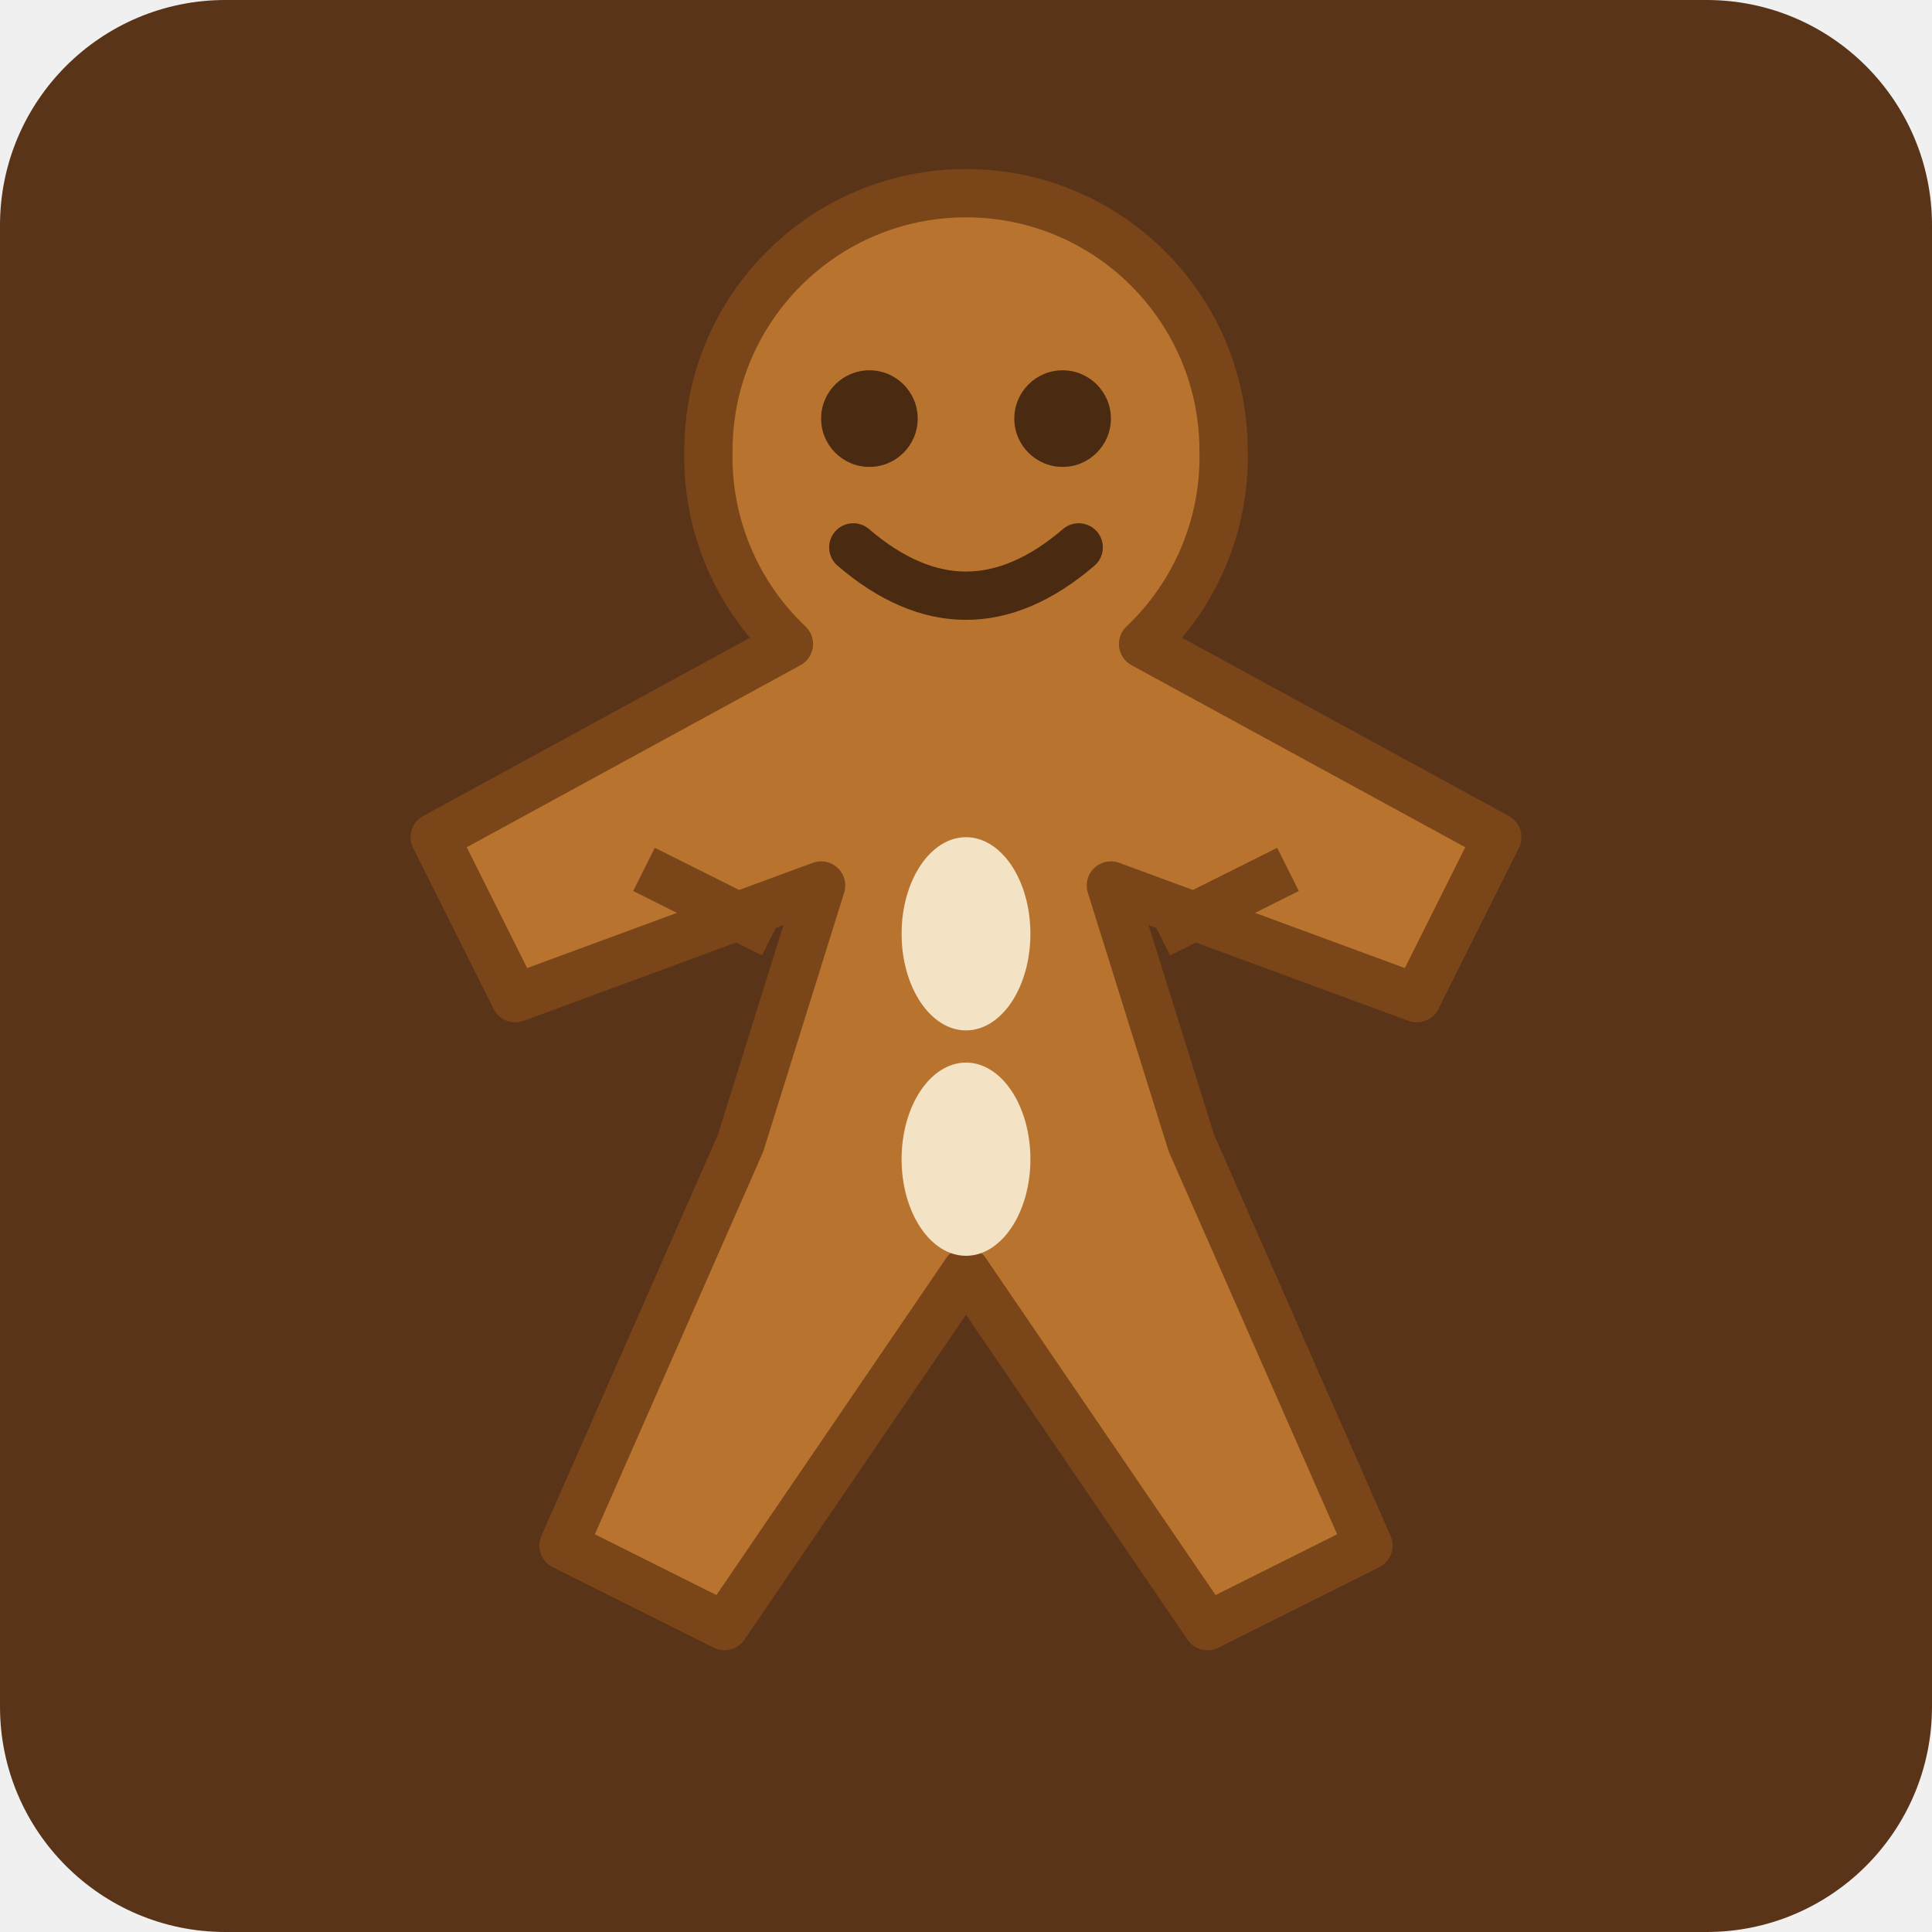
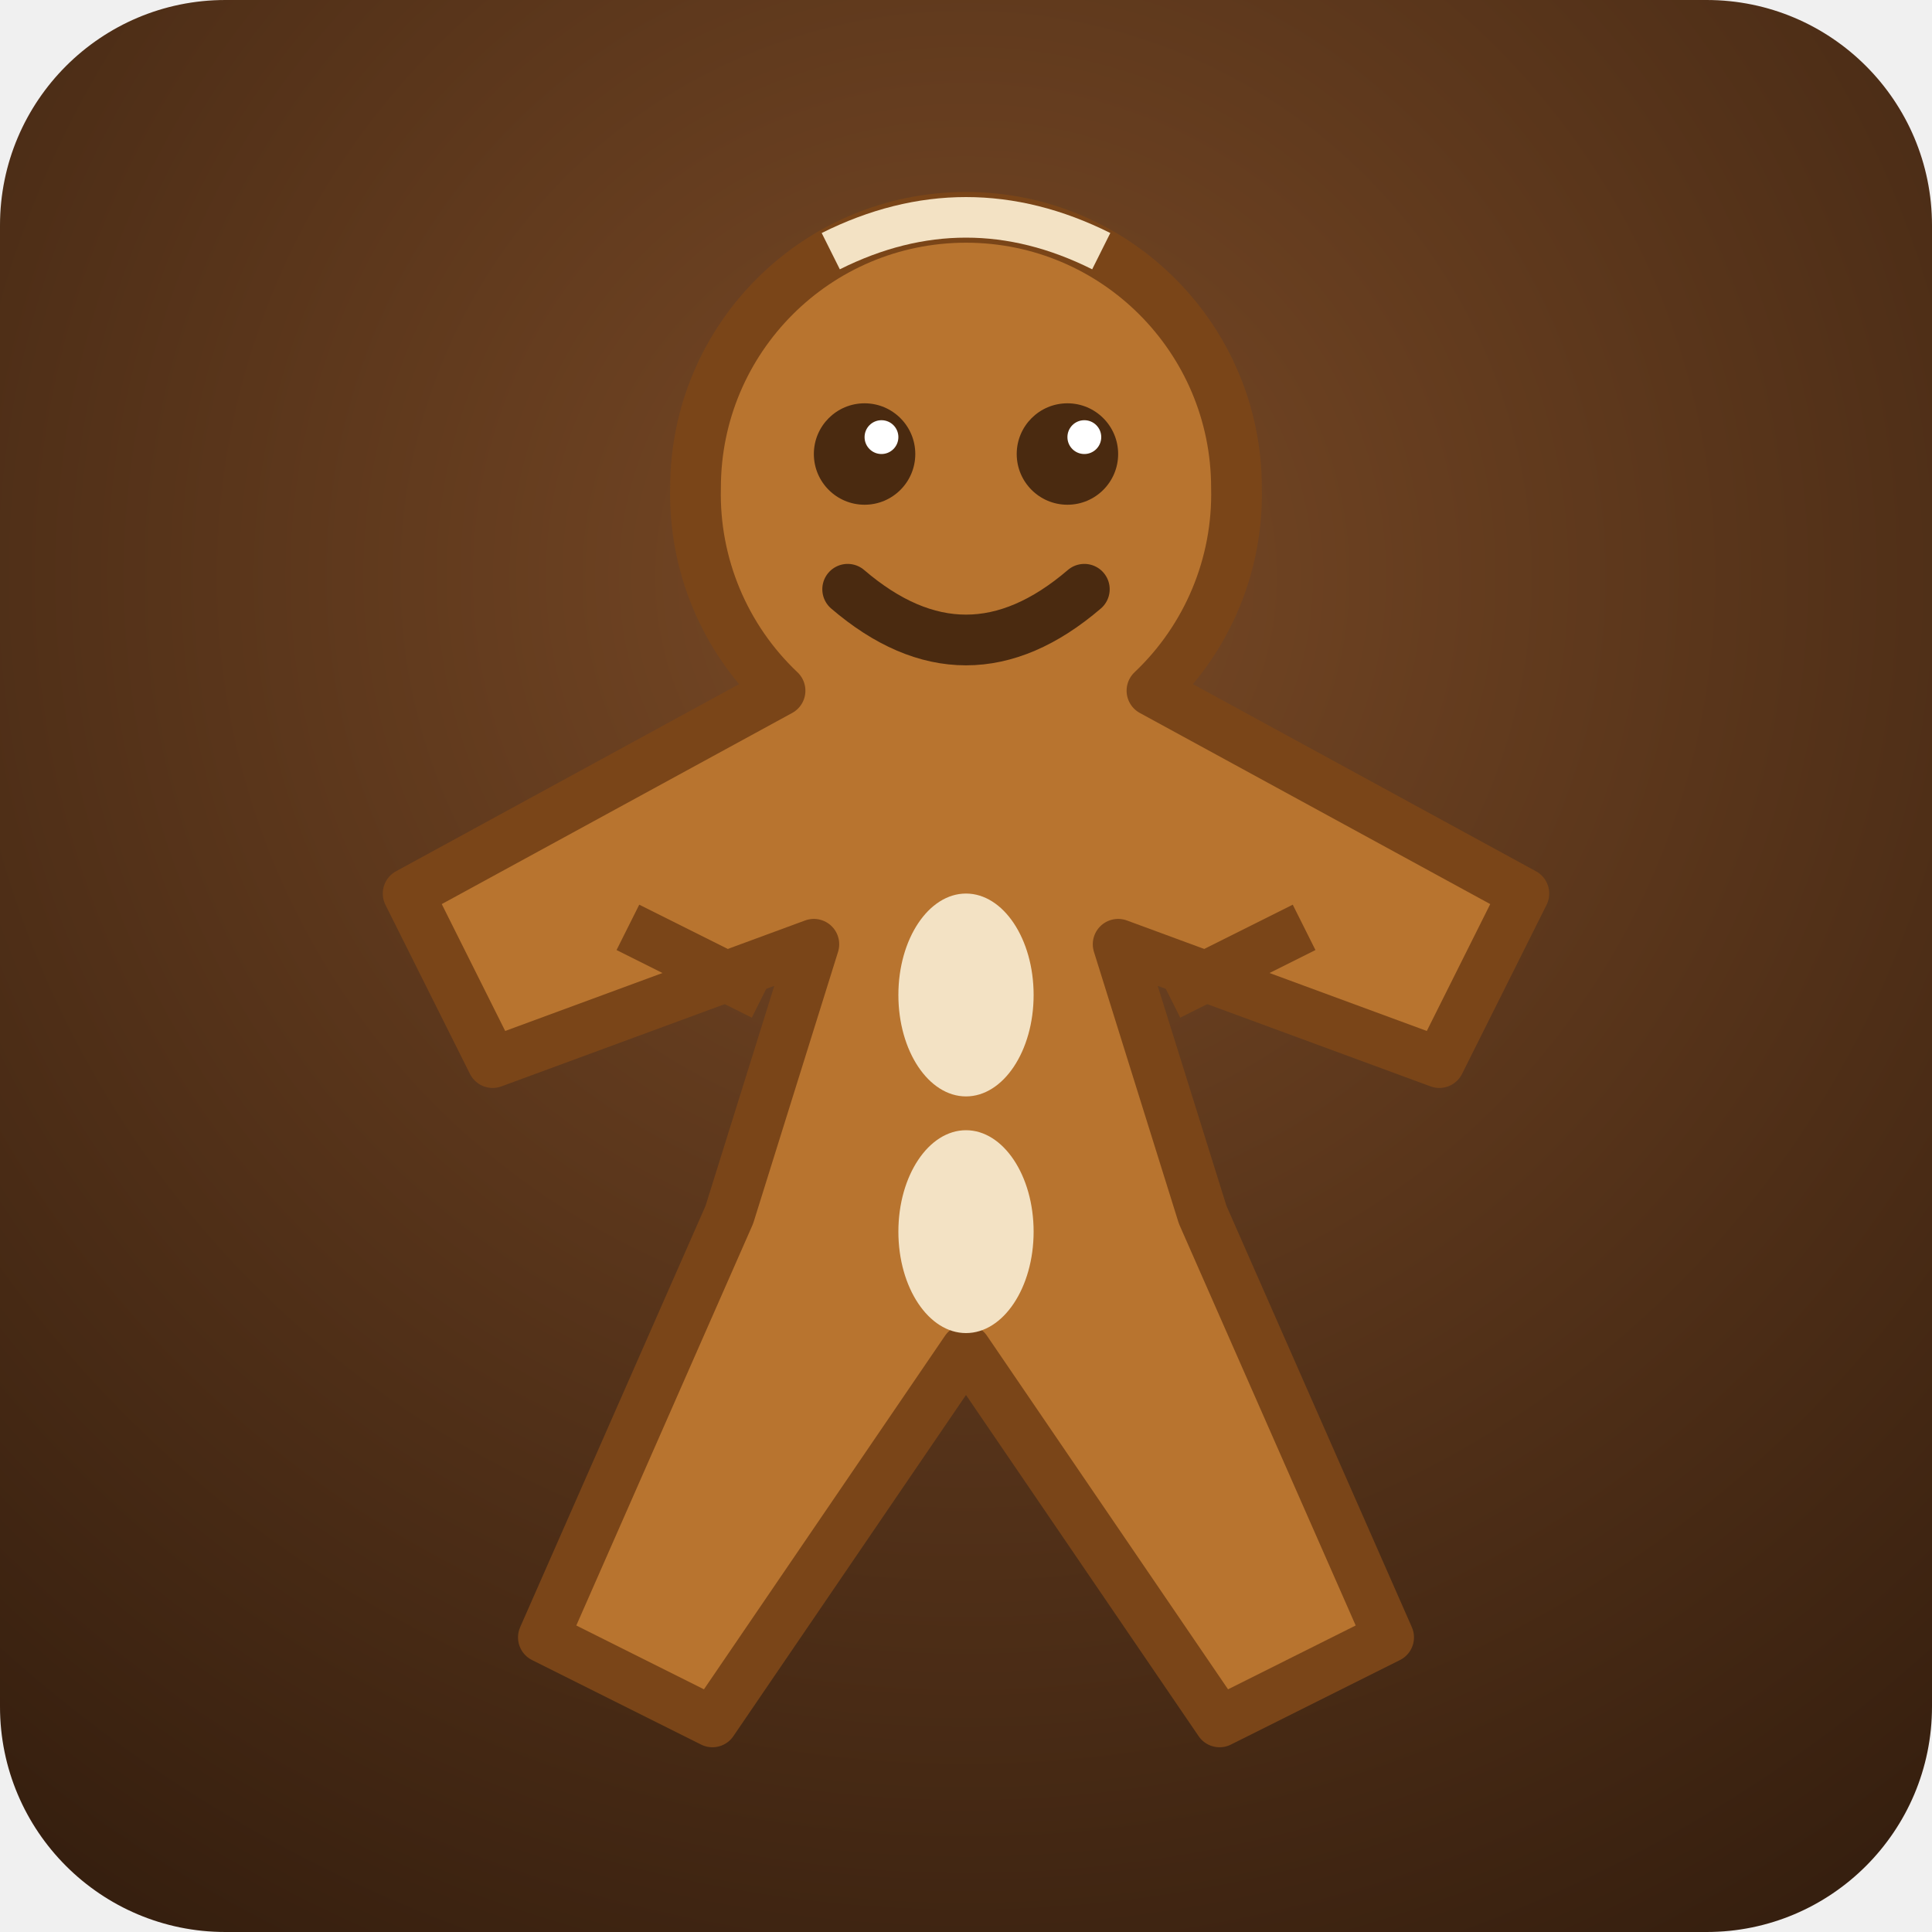
<svg xmlns="http://www.w3.org/2000/svg" viewBox="0 0 120 120">
-   <rect width="120" height="120" rx="14" fill="#5a3418" />
-   <path d="M60 12a16 16 0 0 1 16 16 a16 16 0 0 1 -5 12 l22 12 -5 10 -19 -7 5 16 11 25 -10 5 -15 -22 -15 22 -10 -5 11 -25 5 -16 -19 7 -5 -10 22 -12 a16 16 0 0 1 -5 -12 a16 16 0 0 1 16 -16z" fill="#b8742f" stroke="#7a4518" stroke-width="3" stroke-linejoin="round" />
-   <circle cx="54" cy="26" r="3" fill="#4a2a10" />
-   <circle cx="66" cy="26" r="3" fill="#4a2a10" />
-   <path d="M53 34 q7 6 14 0" stroke="#4a2a10" stroke-width="3" fill="none" stroke-linecap="round" />
-   <ellipse cx="60" cy="58" rx="4" ry="6" fill="#f3e2c4" />
-   <ellipse cx="60" cy="72" rx="4" ry="6" fill="#f3e2c4" />
-   <path d="M40 54 l8 4 M80 54 l-8 4" stroke="#7a4518" stroke-width="3" />
+   <defs>
+     <clipPath id="clip">
+       <rect width="120" height="120" rx="14" />
+     </clipPath>
+     <radialGradient id="bg" cx="0.5" cy="0.3" r="0.9">
+       <stop offset="0" stop-color="#7a4a26" />
+       <stop offset="1" stop-color="#2e1a0c" />
+     </radialGradient>
+   </defs>
+   <g clip-path="url(#clip)">
+     <rect width="120" height="120" fill="url(#bg)" />
+     <g transform="translate(60 66) scale(1.05)">
+       <path d="M0 -50a16 16 0 0 1 16 16 a16 16 0 0 1 -5 12 l22 12 -5 10 -19 -7 5 16 11 25 -10 5 -15 -22 -15 22 -10 -5 11 -25 5 -16 -19 7 -5 -10 22 -12 a16 16 0 0 1 -5 -12 a16 16 0 0 1 16 -16z" fill="#b8742f" stroke="#7a4518" stroke-width="3" stroke-linejoin="round" />
+       <circle cx="-6" cy="-36" r="3" fill="#4a2a10" />
+       <circle cx="6" cy="-36" r="3" fill="#4a2a10" />
+       <circle cx="-5" cy="-37" r="1" fill="#fff" />
+       <circle cx="7" cy="-37" r="1" fill="#fff" />
+       <path d="M-7 -28 q7 6 14 0" stroke="#4a2a10" stroke-width="3" fill="none" stroke-linecap="round" />
+       <ellipse cx="0" cy="-4" rx="4" ry="6" fill="#f3e2c4" />
+       <ellipse cx="0" cy="10" rx="4" ry="6" fill="#f3e2c4" />
+       <path d="M-20 -8 l8 4 M20 -8 l-8 4" stroke="#7a4518" stroke-width="3" />
+       <path d="M-8 -48 q8 -4 16 0" stroke="#f3e2c4" stroke-width="2.4" fill="none" />
+     </g>
+   </g>
</svg>
